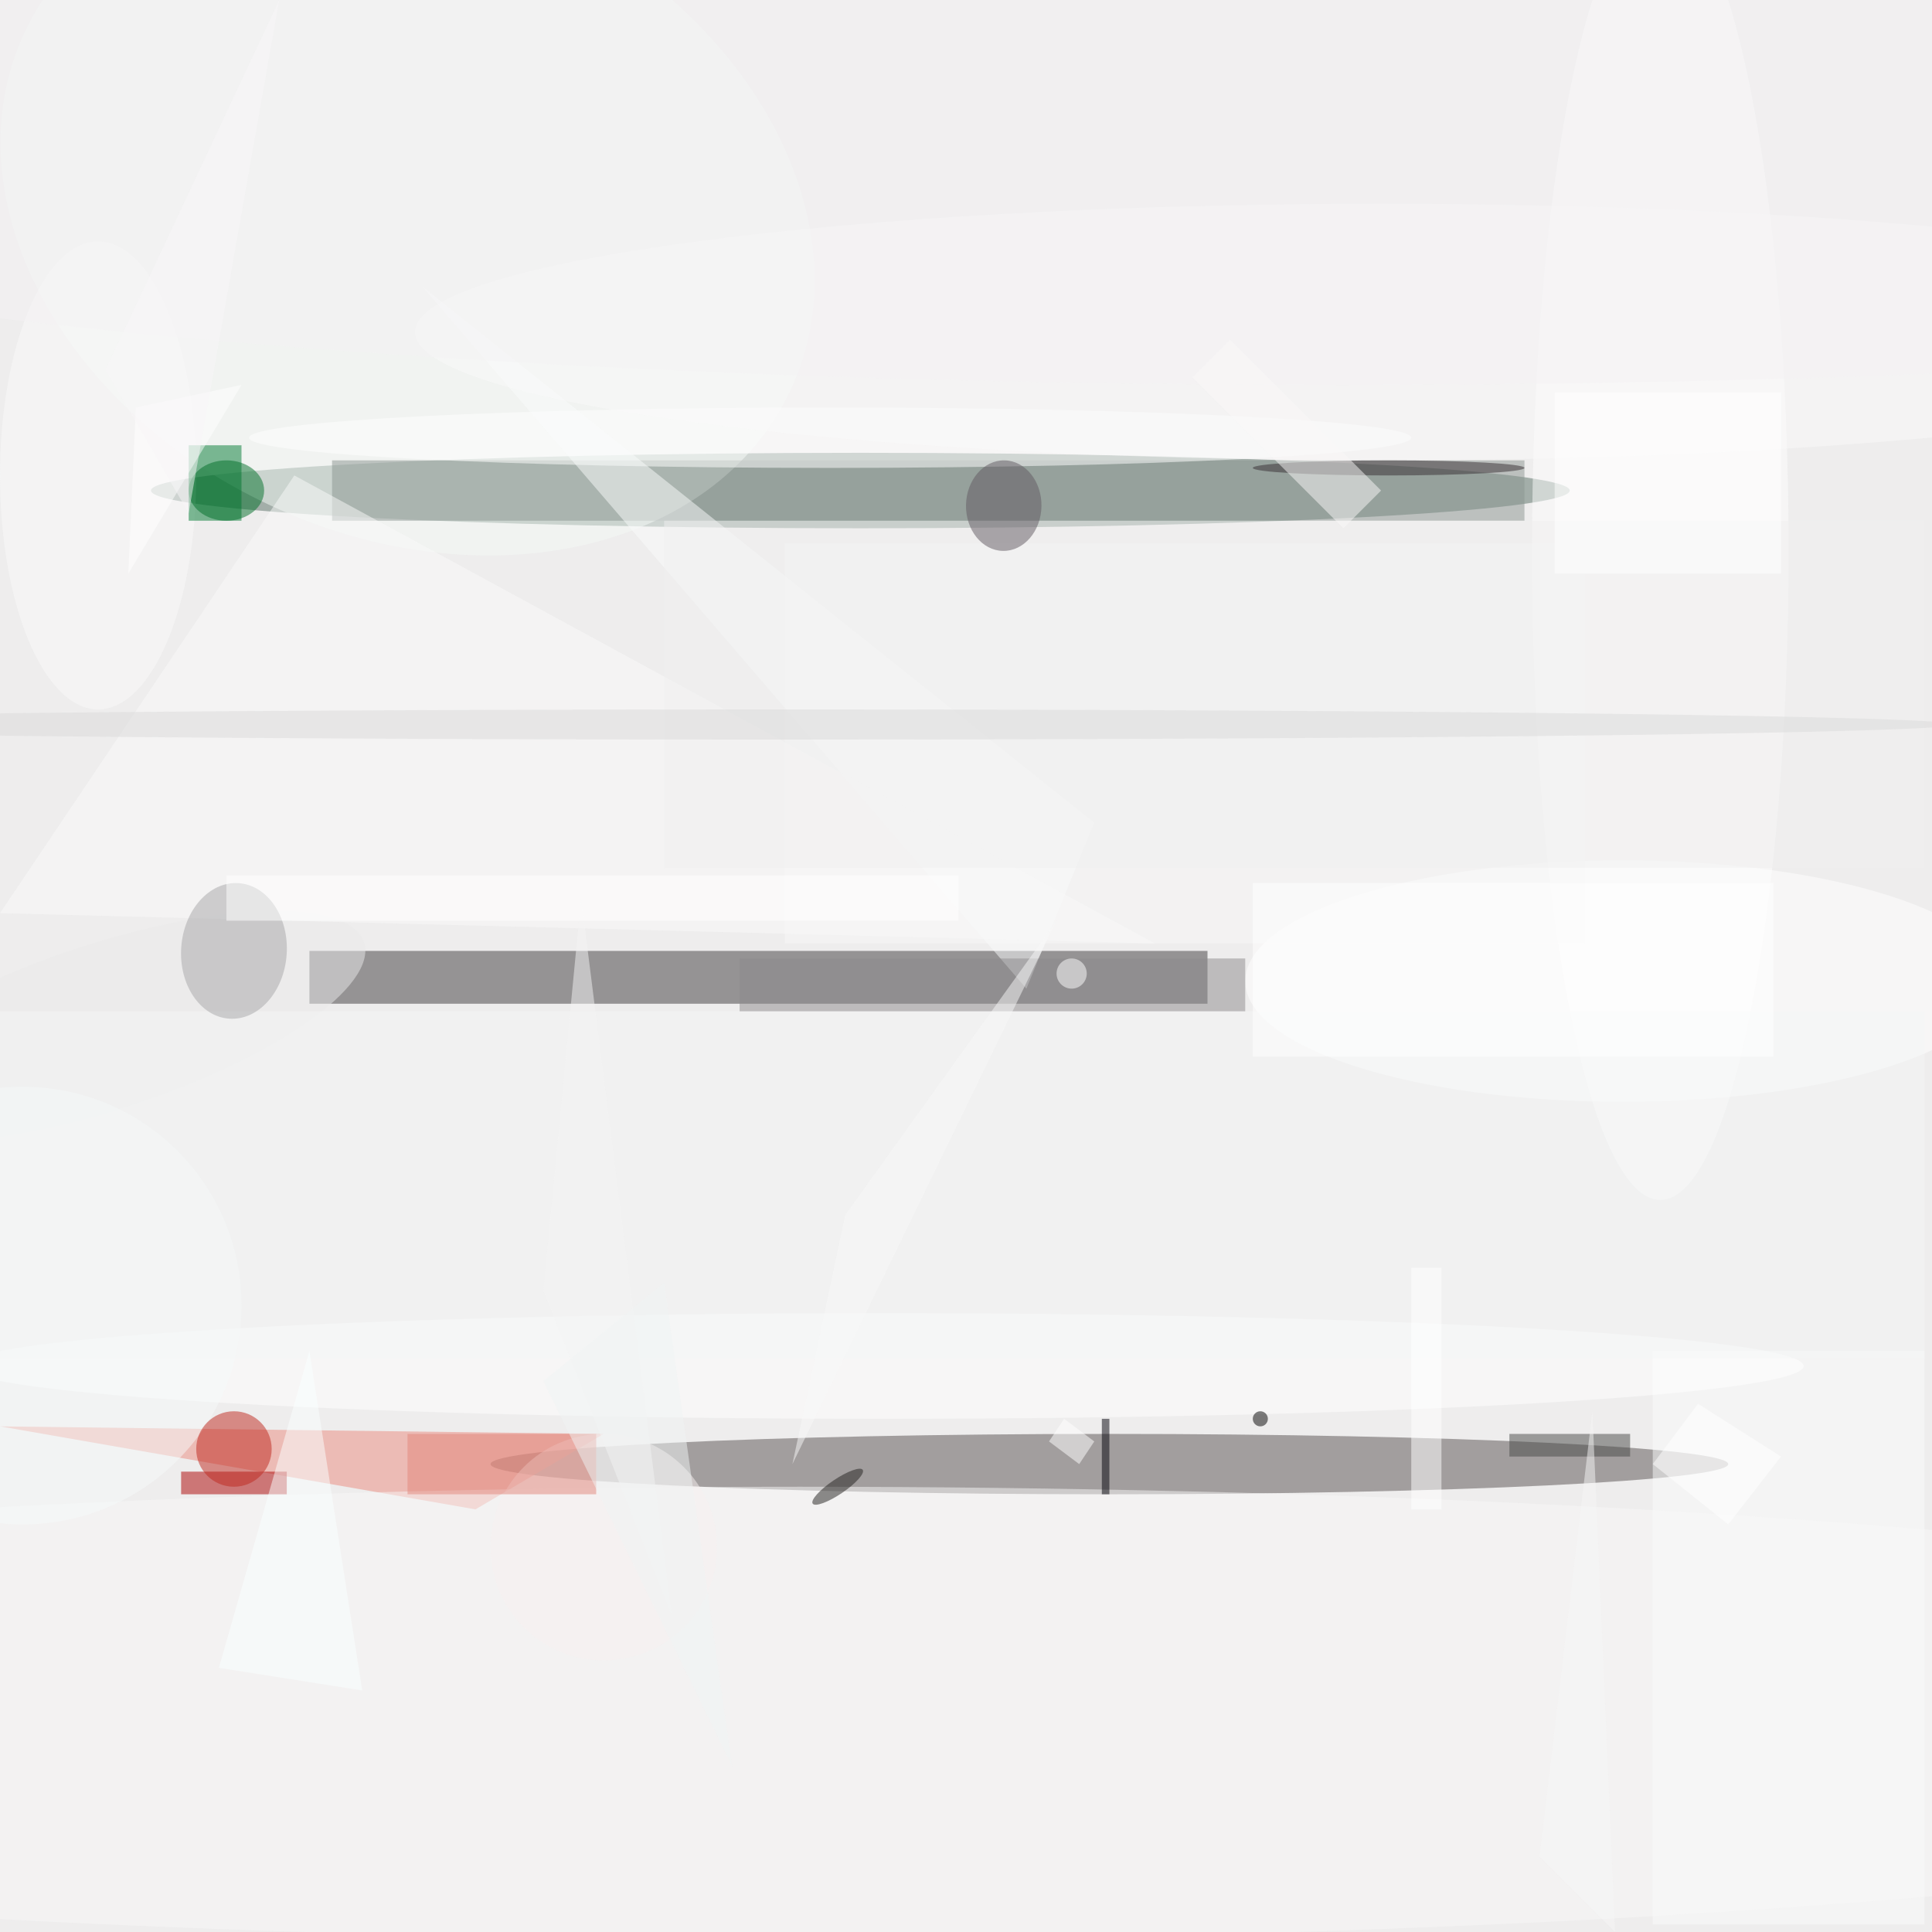
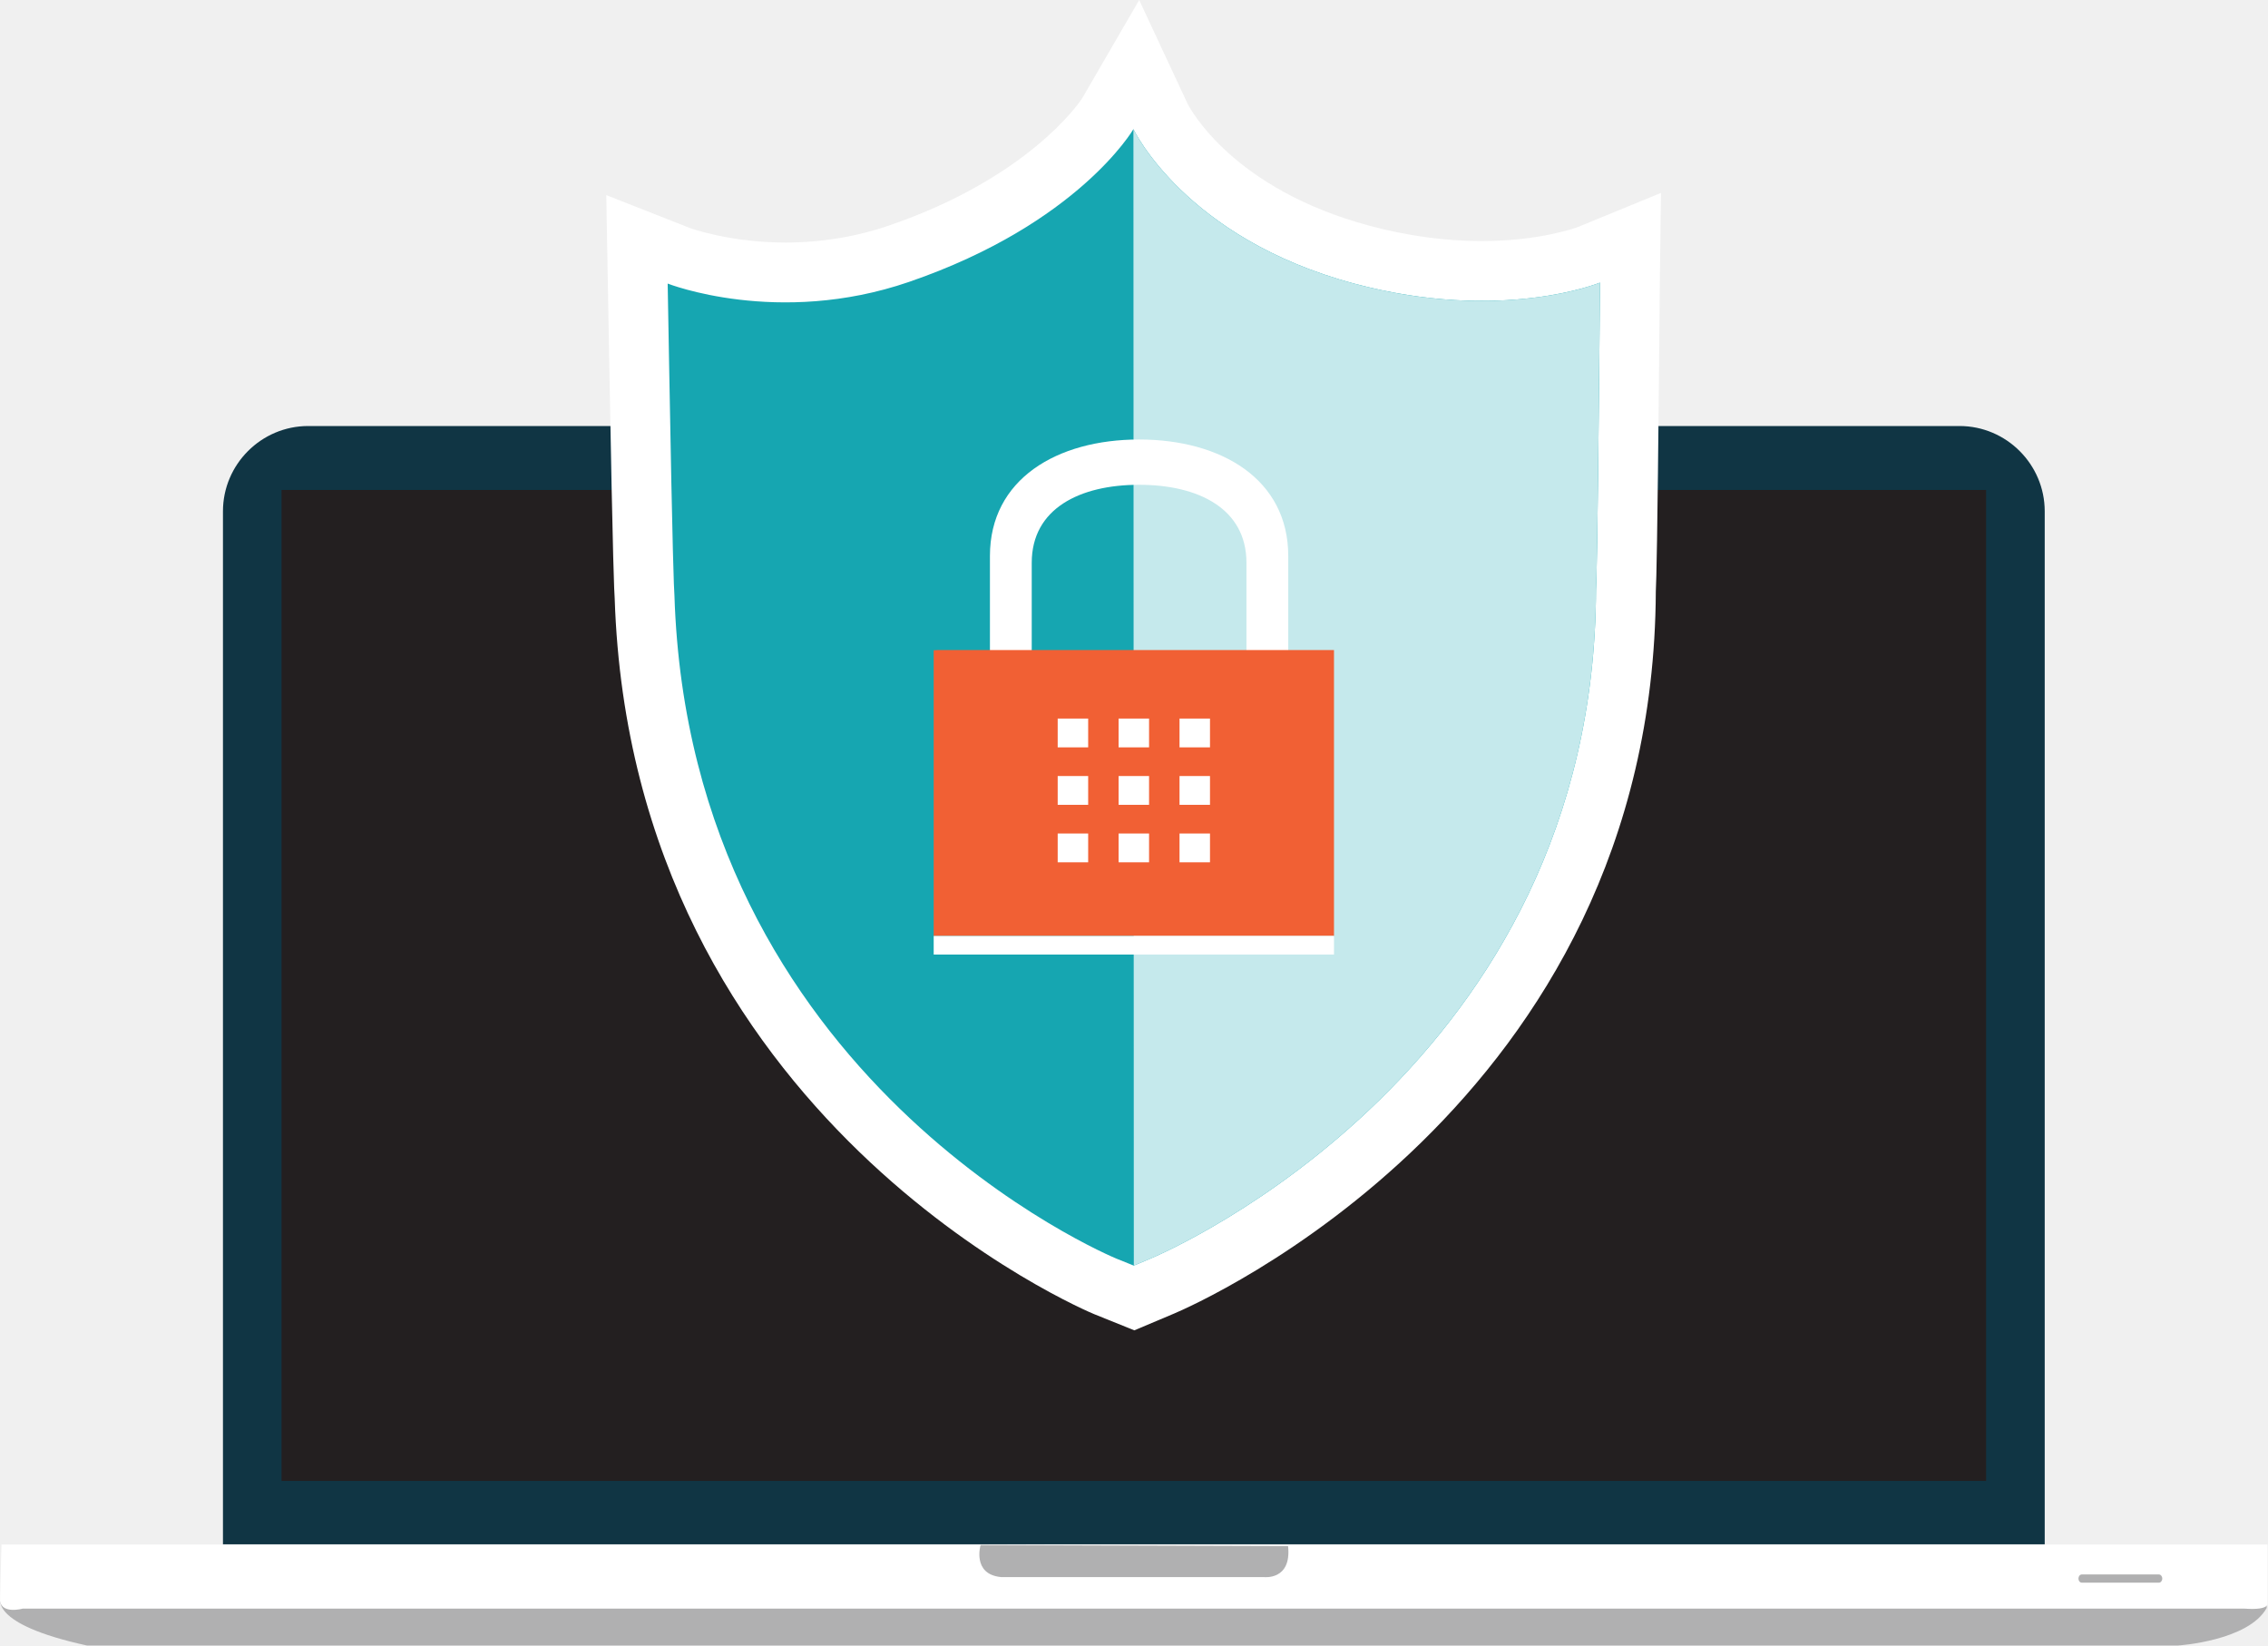
- <svg xmlns="http://www.w3.org/2000/svg" version="1.2" baseProfile="tiny" width="256" height="256" viewBox="0 0 256 256">
-   <rect x="0" y="0" width="256" height="256" id="0" fill="rgb(238,237,237)" fill-opacity="1" />
-   <g transform="translate(147 194) rotate(0) scale(82 4)">
-     <ellipse cx="0" cy="0" rx="1" ry="1" id="1" fill="rgb(86,80,80)" fill-opacity="0.502" />
+ <svg xmlns="http://www.w3.org/2000/svg" width="100%" height="100%" viewBox="0 0 3360 2438" version="1.1" xml:space="preserve" style="fill-rule:evenodd;clip-rule:evenodd;stroke-linejoin:round;stroke-miterlimit:1.414;">
+   <g transform="matrix(1,0,0,1,-820.258,-780.354)">
+     <g transform="matrix(4.16667,0,0,4.16667,0,0)">
+       <path d="M905.777,763.097C908.607,758.553 911.365,753.884 913.993,749.225L911.655,747.909C909.052,752.535 906.31,757.171 903.506,761.678L905.777,763.097Z" style="fill:white;fill-rule:nonzero;" />
+     </g>
+     <g transform="matrix(4.16667,0,0,4.16667,0,0)">
+       <path d="M197.213,755.152C197.213,755.152 192.212,764.466 227.732,772.226L971.355,772.226C971.355,772.226 996.235,770.632 1002.79,758.902L1002.83,752.479L197.213,755.152Z" style="fill:rgb(176,176,177);fill-rule:nonzero;" />
+     </g>
+     <g transform="matrix(4.16667,0,0,4.16667,0,0)">
+       <path d="M197.387,736.356L1003.09,736.356L1003.09,757.039C1003.09,757.039 1004.3,759.813 994.812,759.117L204.971,759.117C204.971,759.117 197.551,761.2 196.862,756.356L197.387,736.356Z" style="fill:white;fill-rule:nonzero;" />
+     </g>
+     <g transform="matrix(4.16667,0,0,4.16667,0,0)">
+       <path d="M965.667,748.449C965.667,749.244 965.135,749.888 964.47,749.888L937.056,749.888C936.396,749.888 935.864,749.244 935.864,748.449C935.864,747.633 936.396,746.977 937.056,746.977L964.47,746.977C965.135,746.977 965.667,747.633 965.667,748.449Z" style="fill:rgb(176,176,177);fill-rule:nonzero;" />
+     </g>
+     <g transform="matrix(4.16667,0,0,4.16667,0,0)">
+       <path d="M545.513,736.52C545.513,736.52 542.406,746.879 552.754,747.907L646.227,747.907C646.227,747.907 656.166,749.195 654.845,736.873L545.513,736.52Z" style="fill:rgb(176,176,177);fill-rule:nonzero;" />
+     </g>
+     <g transform="matrix(4.16667,0,0,4.16667,0,0)">
+       <clipPath id="_clip1">
+         <path d="M654.361,737.091L654.361,736.85L654.348,736.85L654.361,737.091Z" />
+       </clipPath>
+       <g clip-path="url(#_clip1)">
+         <path d="M654.347,737.091L654.36,737.091L654.36,737.092L654.347,737.091Z" style="fill:rgb(96,105,104);fill-rule:nonzero;" />
+         <rect x="654.347" y="737.09" width="0.013" height="0.001" style="fill:rgb(96,105,104);fill-rule:nonzero;" />
+         <rect x="654.347" y="737.089" width="0.013" height="0.001" style="fill:rgb(96,105,104);fill-rule:nonzero;" />
+         <rect x="654.347" y="737.088" width="0.013" height="0.001" style="fill:rgb(96,105,104);fill-rule:nonzero;" />
+         <rect x="654.347" y="737.087" width="0.013" height="0.001" style="fill:rgb(96,105,104);fill-rule:nonzero;" />
+         <rect x="654.347" y="737.086" width="0.013" height="0.001" style="fill:rgb(96,105,104);fill-rule:nonzero;" />
+         <rect x="654.347" y="737.085" width="0.013" height="0.001" style="fill:rgb(96,105,104);fill-rule:nonzero;" />
+         <rect x="654.347" y="737.084" width="0.013" height="0.001" style="fill:rgb(96,105,104);fill-rule:nonzero;" />
+         <rect x="654.347" y="737.083" width="0.013" height="0.001" style="fill:rgb(96,105,104);fill-rule:nonzero;" />
+         <rect x="654.347" y="737.082" width="0.013" height="0.001" style="fill:rgb(96,105,104);fill-rule:nonzero;" />
+         <rect x="654.347" y="737.081" width="0.013" height="0.001" style="fill:rgb(96,105,104);fill-rule:nonzero;" />
+         <rect x="654.347" y="737.08" width="0.013" height="0.001" style="fill:rgb(96,105,104);fill-rule:nonzero;" />
+         <rect x="654.347" y="737.079" width="0.013" height="0.001" style="fill:rgb(96,105,104);fill-rule:nonzero;" />
+         <rect x="654.347" y="737.078" width="0.013" height="0.001" style="fill:rgb(96,105,104);fill-rule:nonzero;" />
+         <rect x="654.347" y="737.077" width="0.013" height="0.001" style="fill:rgb(96,105,104);fill-rule:nonzero;" />
+         <rect x="654.347" y="737.076" width="0.013" height="0.001" style="fill:rgb(96,105,104);fill-rule:nonzero;" />
+         <rect x="654.347" y="737.075" width="0.013" height="0.001" style="fill:rgb(97,105,105);fill-rule:nonzero;" />
+         <path d="M654.347,737.075L654.36,737.075L654.347,737.075Z" style="fill:rgb(97,105,105);fill-rule:nonzero;" />
+         <rect x="654.347" y="737.074" width="0.013" height="0.001" style="fill:rgb(97,105,105);fill-rule:nonzero;" />
+         <rect x="654.347" y="737.073" width="0.013" height="0.001" style="fill:rgb(97,105,105);fill-rule:nonzero;" />
+         <rect x="654.347" y="737.072" width="0.013" height="0.001" style="fill:rgb(97,105,105);fill-rule:nonzero;" />
+         <rect x="654.347" y="737.071" width="0.013" height="0.001" style="fill:rgb(97,105,105);fill-rule:nonzero;" />
+         <rect x="654.347" y="737.07" width="0.013" height="0.001" style="fill:rgb(97,105,105);fill-rule:nonzero;" />
+         <rect x="654.347" y="737.069" width="0.013" height="0.001" style="fill:rgb(97,105,105);fill-rule:nonzero;" />
+         <rect x="654.347" y="737.068" width="0.013" height="0.001" style="fill:rgb(97,105,105);fill-rule:nonzero;" />
+         <rect x="654.347" y="737.067" width="0.013" height="0.001" style="fill:rgb(97,105,105);fill-rule:nonzero;" />
+         <rect x="654.347" y="737.066" width="0.013" height="0.001" style="fill:rgb(97,105,105);fill-rule:nonzero;" />
+         <rect x="654.347" y="737.065" width="0.013" height="0.001" style="fill:rgb(97,105,105);fill-rule:nonzero;" />
+         <rect x="654.347" y="737.064" width="0.013" height="0.001" style="fill:rgb(97,105,105);fill-rule:nonzero;" />
+         <rect x="654.347" y="737.063" width="0.013" height="0.001" style="fill:rgb(97,105,105);fill-rule:nonzero;" />
+         <rect x="654.347" y="737.062" width="0.013" height="0.001" style="fill:rgb(97,105,105);fill-rule:nonzero;" />
+         <rect x="654.347" y="737.061" width="0.013" height="0.001" style="fill:rgb(97,105,105);fill-rule:nonzero;" />
+         <rect x="654.347" y="737.06" width="0.013" height="0.001" style="fill:rgb(98,106,106);fill-rule:nonzero;" />
+         <rect x="654.347" y="737.059" width="0.013" height="0.001" style="fill:rgb(98,106,106);fill-rule:nonzero;" />
+         <path d="M654.347,737.059L654.36,737.059L654.36,737.06L654.347,737.059Z" style="fill:rgb(98,106,106);fill-rule:nonzero;" />
+         <rect x="654.347" y="737.058" width="0.013" height="0.001" style="fill:rgb(98,106,106);fill-rule:nonzero;" />
+         <rect x="654.347" y="737.057" width="0.013" height="0.001" style="fill:rgb(98,106,106);fill-rule:nonzero;" />
+         <rect x="654.347" y="737.056" width="0.013" height="0.001" style="fill:rgb(98,106,106);fill-rule:nonzero;" />
+         <rect x="654.347" y="737.055" width="0.013" height="0.001" style="fill:rgb(99,106,106);fill-rule:nonzero;" />
+         <rect x="654.347" y="737.054" width="0.013" height="0.001" style="fill:rgb(99,106,106);fill-rule:nonzero;" />
+         <rect x="654.347" y="737.053" width="0.013" height="0.001" style="fill:rgb(99,106,106);fill-rule:nonzero;" />
+         <rect x="654.347" y="737.052" width="0.013" height="0.001" style="fill:rgb(99,106,106);fill-rule:nonzero;" />
+         <rect x="654.347" y="737.051" width="0.013" height="0.001" style="fill:rgb(99,106,106);fill-rule:nonzero;" />
+         <rect x="654.347" y="737.05" width="0.013" height="0.001" style="fill:rgb(99,106,106);fill-rule:nonzero;" />
+         <rect x="654.347" y="737.049" width="0.013" height="0.001" style="fill:rgb(99,106,106);fill-rule:nonzero;" />
+         <rect x="654.347" y="737.048" width="0.013" height="0.001" style="fill:rgb(99,106,106);fill-rule:nonzero;" />
+         <rect x="654.347" y="737.047" width="0.013" height="0.001" style="fill:rgb(99,106,106);fill-rule:nonzero;" />
+         <rect x="654.347" y="737.046" width="0.013" height="0.001" style="fill:rgb(99,106,106);fill-rule:nonzero;" />
+         <rect x="654.347" y="737.045" width="0.013" height="0.001" style="fill:rgb(99,106,106);fill-rule:nonzero;" />
+         <rect x="654.347" y="737.044" width="0.013" height="0.001" style="fill:rgb(99,106,106);fill-rule:nonzero;" />
+         <rect x="654.347" y="737.043" width="0.013" height="0.001" style="fill:rgb(99,106,106);fill-rule:nonzero;" />
+         <rect x="654.347" y="737.042" width="0.013" height="0.001" style="fill:rgb(99,106,106);fill-rule:nonzero;" />
+         <path d="M654.347,737.042L654.36,737.042L654.347,737.042Z" style="fill:rgb(99,106,106);fill-rule:nonzero;" />
+         <rect x="654.347" y="737.041" width="0.013" height="0.001" style="fill:rgb(99,106,106);fill-rule:nonzero;" />
+         <rect x="654.347" y="737.04" width="0.013" height="0.001" style="fill:rgb(100,106,106);fill-rule:nonzero;" />
+         <rect x="654.347" y="737.039" width="0.013" height="0.001" style="fill:rgb(100,106,106);fill-rule:nonzero;" />
+         <rect x="654.347" y="737.038" width="0.013" height="0.001" style="fill:rgb(100,106,106);fill-rule:nonzero;" />
+         <rect x="654.347" y="737.037" width="0.013" height="0.001" style="fill:rgb(100,106,106);fill-rule:nonzero;" />
+         <rect x="654.347" y="737.036" width="0.013" height="0.001" style="fill:rgb(100,106,106);fill-rule:nonzero;" />
+         <rect x="654.347" y="737.035" width="0.013" height="0.001" style="fill:rgb(100,106,106);fill-rule:nonzero;" />
+         <rect x="654.347" y="737.034" width="0.013" height="0.001" style="fill:rgb(100,106,106);fill-rule:nonzero;" />
+         <rect x="654.347" y="737.033" width="0.013" height="0.001" style="fill:rgb(100,106,106);fill-rule:nonzero;" />
+         <rect x="654.347" y="737.032" width="0.013" height="0.001" style="fill:rgb(100,106,106);fill-rule:nonzero;" />
+         <rect x="654.347" y="737.031" width="0.013" height="0.001" style="fill:rgb(100,106,106);fill-rule:nonzero;" />
+         <rect x="654.347" y="737.03" width="0.013" height="0.001" style="fill:rgb(100,106,107);fill-rule:nonzero;" />
+         <rect x="654.347" y="737.029" width="0.013" height="0.001" style="fill:rgb(100,107,107);fill-rule:nonzero;" />
+         <rect x="654.347" y="737.028" width="0.013" height="0.001" style="fill:rgb(100,107,107);fill-rule:nonzero;" />
+         <rect x="654.347" y="737.027" width="0.013" height="0.001" style="fill:rgb(100,107,107);fill-rule:nonzero;" />
+         <rect x="654.347" y="737.026" width="0.013" height="0.001" style="fill:rgb(100,107,107);fill-rule:nonzero;" />
+         <path d="M654.347,737.026L654.36,737.026L654.347,737.026Z" style="fill:rgb(100,107,107);fill-rule:nonzero;" />
+         <rect x="654.347" y="737.025" width="0.013" height="0.001" style="fill:rgb(100,107,107);fill-rule:nonzero;" />
+         <rect x="654.347" y="737.024" width="0.013" height="0.001" style="fill:rgb(101,107,107);fill-rule:nonzero;" />
+         <rect x="654.347" y="737.023" width="0.013" height="0.001" style="fill:rgb(101,107,107);fill-rule:nonzero;" />
+         <rect x="654.347" y="737.022" width="0.013" height="0.001" style="fill:rgb(101,107,107);fill-rule:nonzero;" />
+         <rect x="654.347" y="737.021" width="0.013" height="0.001" style="fill:rgb(101,107,107);fill-rule:nonzero;" />
+         <rect x="654.347" y="737.02" width="0.013" height="0.001" style="fill:rgb(101,107,107);fill-rule:nonzero;" />
+         <rect x="654.347" y="737.019" width="0.013" height="0.001" style="fill:rgb(101,107,107);fill-rule:nonzero;" />
+         <rect x="654.347" y="737.018" width="0.013" height="0.001" style="fill:rgb(101,107,107);fill-rule:nonzero;" />
+         <rect x="654.347" y="737.017" width="0.013" height="0.001" style="fill:rgb(101,107,107);fill-rule:nonzero;" />
+         <rect x="654.347" y="737.016" width="0.013" height="0.001" style="fill:rgb(101,107,107);fill-rule:nonzero;" />
+         <rect x="654.347" y="737.015" width="0.013" height="0.001" style="fill:rgb(101,107,107);fill-rule:nonzero;" />
+         <rect x="654.347" y="737.014" width="0.013" height="0.001" style="fill:rgb(101,107,107);fill-rule:nonzero;" />
+         <rect x="654.347" y="737.013" width="0.013" height="0.001" style="fill:rgb(101,107,108);fill-rule:nonzero;" />
+         <rect x="654.347" y="737.012" width="0.013" height="0.001" style="fill:rgb(101,107,108);fill-rule:nonzero;" />
+         <rect x="654.347" y="737.011" width="0.013" height="0.001" style="fill:rgb(101,107,108);fill-rule:nonzero;" />
+         <rect x="654.347" y="737.01" width="0.013" height="0.001" style="fill:rgb(101,107,108);fill-rule:nonzero;" />
+         <path d="M654.347,737.01L654.36,737.01L654.36,737.011L654.347,737.01Z" style="fill:rgb(101,107,108);fill-rule:nonzero;" />
+         <rect x="654.347" y="737.009" width="0.013" height="0.001" style="fill:rgb(102,107,108);fill-rule:nonzero;" />
+         <rect x="654.347" y="737.008" width="0.013" height="0.001" style="fill:rgb(102,107,108);fill-rule:nonzero;" />
+         <rect x="654.347" y="737.007" width="0.013" height="0.001" style="fill:rgb(102,107,108);fill-rule:nonzero;" />
+         <rect x="654.347" y="737.006" width="0.013" height="0.001" style="fill:rgb(102,107,108);fill-rule:nonzero;" />
+         <rect x="654.347" y="737.005" width="0.013" height="0.001" style="fill:rgb(102,107,108);fill-rule:nonzero;" />
+         <rect x="654.347" y="737.004" width="0.013" height="0.001" style="fill:rgb(102,107,108);fill-rule:nonzero;" />
+         <rect x="654.347" y="737.003" width="0.013" height="0.001" style="fill:rgb(102,107,108);fill-rule:nonzero;" />
+         <rect x="654.347" y="737.002" width="0.013" height="0.001" style="fill:rgb(102,107,108);fill-rule:nonzero;" />
+         <rect x="654.347" y="737.001" width="0.013" height="0.001" style="fill:rgb(102,107,108);fill-rule:nonzero;" />
+         <rect x="654.347" y="737" width="0.013" height="0.001" style="fill:rgb(102,107,108);fill-rule:nonzero;" />
+         <rect x="654.347" y="736.999" width="0.013" height="0.001" style="fill:rgb(102,107,108);fill-rule:nonzero;" />
+         <rect x="654.347" y="736.998" width="0.013" height="0.001" style="fill:rgb(102,108,108);fill-rule:nonzero;" />
+         <rect x="654.347" y="736.997" width="0.013" height="0.001" style="fill:rgb(102,108,108);fill-rule:nonzero;" />
+         <rect x="654.347" y="736.996" width="0.013" height="0.001" style="fill:rgb(102,108,108);fill-rule:nonzero;" />
+         <rect x="654.347" y="736.995" width="0.013" height="0.001" style="fill:rgb(102,108,108);fill-rule:nonzero;" />
+         <rect x="654.347" y="736.994" width="0.013" height="0.001" style="fill:rgb(103,108,108);fill-rule:nonzero;" />
+         <rect x="654.347" y="736.993" width="0.013" height="0.001" style="fill:rgb(103,108,108);fill-rule:nonzero;" />
+         <path d="M654.347,736.993L654.36,736.993L654.347,736.993Z" style="fill:rgb(103,108,109);fill-rule:nonzero;" />
+         <rect x="654.347" y="736.992" width="0.013" height="0.001" style="fill:rgb(103,108,109);fill-rule:nonzero;" />
+         <rect x="654.347" y="736.991" width="0.013" height="0.001" style="fill:rgb(103,108,109);fill-rule:nonzero;" />
+         <rect x="654.347" y="736.99" width="0.013" height="0.001" style="fill:rgb(103,108,109);fill-rule:nonzero;" />
+         <rect x="654.347" y="736.989" width="0.013" height="0.001" style="fill:rgb(103,108,109);fill-rule:nonzero;" />
+         <rect x="654.347" y="736.988" width="0.013" height="0.001" style="fill:rgb(103,108,109);fill-rule:nonzero;" />
+         <rect x="654.347" y="736.987" width="0.013" height="0.001" style="fill:rgb(103,108,109);fill-rule:nonzero;" />
+         <rect x="654.347" y="736.986" width="0.013" height="0.001" style="fill:rgb(103,108,109);fill-rule:nonzero;" />
+         <rect x="654.347" y="736.985" width="0.013" height="0.001" style="fill:rgb(103,108,109);fill-rule:nonzero;" />
+         <rect x="654.347" y="736.984" width="0.013" height="0.001" style="fill:rgb(103,108,109);fill-rule:nonzero;" />
+         <rect x="654.347" y="736.983" width="0.013" height="0.001" style="fill:rgb(103,108,109);fill-rule:nonzero;" />
+         <rect x="654.347" y="736.982" width="0.013" height="0.001" style="fill:rgb(103,108,109);fill-rule:nonzero;" />
+         <rect x="654.347" y="736.981" width="0.013" height="0.001" style="fill:rgb(103,108,109);fill-rule:nonzero;" />
+         <rect x="654.347" y="736.98" width="0.013" height="0.001" style="fill:rgb(104,108,109);fill-rule:nonzero;" />
+         <rect x="654.347" y="736.979" width="0.013" height="0.001" style="fill:rgb(104,108,109);fill-rule:nonzero;" />
+         <rect x="654.347" y="736.978" width="0.013" height="0.001" style="fill:rgb(104,108,109);fill-rule:nonzero;" />
+         <path d="M654.347,736.978L654.36,736.978L654.36,736.979L654.347,736.978Z" style="fill:rgb(104,108,109);fill-rule:nonzero;" />
+         <path d="M654.347,736.977L654.36,736.977L654.36,736.978L654.347,736.977Z" style="fill:rgb(104,108,109);fill-rule:nonzero;" />
+         <rect x="654.347" y="736.976" width="0.013" height="0.001" style="fill:rgb(104,108,109);fill-rule:nonzero;" />
+         <rect x="654.347" y="736.975" width="0.013" height="0.001" style="fill:rgb(104,109,110);fill-rule:nonzero;" />
+         <rect x="654.347" y="736.974" width="0.013" height="0.001" style="fill:rgb(106,110,112);fill-rule:nonzero;" />
+         <rect x="654.347" y="736.973" width="0.013" height="0.001" style="fill:rgb(107,111,113);fill-rule:nonzero;" />
+         <rect x="654.347" y="736.972" width="0.013" height="0.001" style="fill:rgb(108,113,114);fill-rule:nonzero;" />
+         <rect x="654.347" y="736.971" width="0.013" height="0.001" style="fill:rgb(109,113,114);fill-rule:nonzero;" />
+         <rect x="654.347" y="736.97" width="0.013" height="0.001" style="fill:rgb(110,114,115);fill-rule:nonzero;" />
+         <rect x="654.347" y="736.969" width="0.013" height="0.001" style="fill:rgb(111,116,116);fill-rule:nonzero;" />
+         <rect x="654.347" y="736.968" width="0.013" height="0.001" style="fill:rgb(113,117,118);fill-rule:nonzero;" />
+         <rect x="654.347" y="736.967" width="0.013" height="0.001" style="fill:rgb(113,117,118);fill-rule:nonzero;" />
+         <rect x="654.347" y="736.966" width="0.013" height="0.001" style="fill:rgb(114,118,119);fill-rule:nonzero;" />
+         <rect x="654.347" y="736.965" width="0.013" height="0.001" style="fill:rgb(115,119,120);fill-rule:nonzero;" />
+         <rect x="654.347" y="736.964" width="0.013" height="0.001" style="fill:rgb(116,120,121);fill-rule:nonzero;" />
+         <rect x="654.347" y="736.963" width="0.013" height="0.001" style="fill:rgb(117,121,122);fill-rule:nonzero;" />
+         <rect x="654.347" y="736.962" width="0.013" height="0.001" style="fill:rgb(118,122,123);fill-rule:nonzero;" />
+         <rect x="654.347" y="736.961" width="0.013" height="0.001" style="fill:rgb(119,123,124);fill-rule:nonzero;" />
+         <path d="M654.347,736.961L654.36,736.961L654.347,736.961Z" style="fill:rgb(119,124,125);fill-rule:nonzero;" />
+         <rect x="654.347" y="736.96" width="0.013" height="0.001" style="fill:rgb(120,125,126);fill-rule:nonzero;" />
+         <rect x="654.347" y="736.959" width="0.013" height="0.001" style="fill:rgb(121,126,127);fill-rule:nonzero;" />
+         <rect x="654.347" y="736.958" width="0.013" height="0.001" style="fill:rgb(122,127,128);fill-rule:nonzero;" />
+         <rect x="654.347" y="736.957" width="0.013" height="0.001" style="fill:rgb(122,127,128);fill-rule:nonzero;" />
+         <rect x="654.347" y="736.956" width="0.013" height="0.001" style="fill:rgb(123,128,129);fill-rule:nonzero;" />
+         <rect x="654.347" y="736.955" width="0.013" height="0.001" style="fill:rgb(125,129,130);fill-rule:nonzero;" />
+         <rect x="654.347" y="736.954" width="0.013" height="0.001" style="fill:rgb(126,130,131);fill-rule:nonzero;" />
+         <rect x="654.347" y="736.953" width="0.013" height="0.001" style="fill:rgb(126,130,131);fill-rule:nonzero;" />
+         <rect x="654.347" y="736.952" width="0.013" height="0.001" style="fill:rgb(127,131,132);fill-rule:nonzero;" />
+         <rect x="654.347" y="736.951" width="0.013" height="0.001" style="fill:rgb(128,132,133);fill-rule:nonzero;" />
+         <rect x="654.347" y="736.95" width="0.013" height="0.001" style="fill:rgb(128,132,133);fill-rule:nonzero;" />
+         <rect x="654.347" y="736.949" width="0.013" height="0.001" style="fill:rgb(129,133,135);fill-rule:nonzero;" />
+         <rect x="654.347" y="736.948" width="0.013" height="0.001" style="fill:rgb(130,134,135);fill-rule:nonzero;" />
+         <rect x="654.347" y="736.947" width="0.013" height="0.001" style="fill:rgb(131,135,136);fill-rule:nonzero;" />
+         <rect x="654.347" y="736.946" width="0.013" height="0.001" style="fill:rgb(131,135,136);fill-rule:nonzero;" />
+         <rect x="654.347" y="736.945" width="0.013" height="0.001" style="fill:rgb(133,136,138);fill-rule:nonzero;" />
+         <path d="M654.347,736.945L654.36,736.945L654.347,736.945Z" style="fill:rgb(134,137,139);fill-rule:nonzero;" />
+         <path d="M654.347,736.944L654.36,736.944L654.347,736.944Z" style="fill:rgb(135,139,140);fill-rule:nonzero;" />
+         <rect x="654.347" y="736.943" width="0.013" height="0.001" style="fill:rgb(135,139,140);fill-rule:nonzero;" />
+         <rect x="654.347" y="736.942" width="0.013" height="0.001" style="fill:rgb(135,139,140);fill-rule:nonzero;" />
+         <rect x="654.347" y="736.941" width="0.013" height="0.001" style="fill:rgb(136,140,142);fill-rule:nonzero;" />
+         <rect x="654.347" y="736.94" width="0.013" height="0.001" style="fill:rgb(138,142,143);fill-rule:nonzero;" />
+         <rect x="654.347" y="736.939" width="0.013" height="0.001" style="fill:rgb(138,142,143);fill-rule:nonzero;" />
+         <rect x="654.347" y="736.938" width="0.013" height="0.001" style="fill:rgb(138,142,143);fill-rule:nonzero;" />
+         <rect x="654.347" y="736.937" width="0.013" height="0.001" style="fill:rgb(140,143,144);fill-rule:nonzero;" />
+         <rect x="654.347" y="736.936" width="0.013" height="0.001" style="fill:rgb(140,143,144);fill-rule:nonzero;" />
+         <rect x="654.347" y="736.935" width="0.013" height="0.001" style="fill:rgb(141,144,145);fill-rule:nonzero;" />
+         <rect x="654.347" y="736.934" width="0.013" height="0.001" style="fill:rgb(142,145,146);fill-rule:nonzero;" />
+         <rect x="654.347" y="736.933" width="0.013" height="0.001" style="fill:rgb(143,146,147);fill-rule:nonzero;" />
+         <rect x="654.347" y="736.932" width="0.013" height="0.001" style="fill:rgb(143,146,147);fill-rule:nonzero;" />
+         <rect x="654.347" y="736.931" width="0.013" height="0.001" style="fill:rgb(143,146,148);fill-rule:nonzero;" />
+         <rect x="654.347" y="736.93" width="0.013" height="0.001" style="fill:rgb(144,147,148);fill-rule:nonzero;" />
+         <rect x="654.347" y="736.929" width="0.013" height="0.001" style="fill:rgb(145,148,149);fill-rule:nonzero;" />
+         <path d="M654.347,736.929L654.347,736.928L654.36,736.929L654.347,736.929Z" style="fill:rgb(145,148,149);fill-rule:nonzero;" />
+         <path d="M654.347,736.928L654.36,736.928L654.36,736.929L654.347,736.928Z" style="fill:rgb(145,149,150);fill-rule:nonzero;" />
+         <rect x="654.347" y="736.927" width="0.013" height="0.001" style="fill:rgb(146,149,150);fill-rule:nonzero;" />
+         <rect x="654.347" y="736.926" width="0.013" height="0.001" style="fill:rgb(147,150,151);fill-rule:nonzero;" />
+         <rect x="654.347" y="736.925" width="0.013" height="0.001" style="fill:rgb(147,150,151);fill-rule:nonzero;" />
+         <rect x="654.347" y="736.924" width="0.013" height="0.001" style="fill:rgb(147,150,151);fill-rule:nonzero;" />
+         <rect x="654.347" y="736.923" width="0.013" height="0.001" style="fill:rgb(148,151,152);fill-rule:nonzero;" />
+         <rect x="654.347" y="736.922" width="0.013" height="0.001" style="fill:rgb(148,151,152);fill-rule:nonzero;" />
+         <rect x="654.347" y="736.921" width="0.013" height="0.001" style="fill:rgb(148,151,152);fill-rule:nonzero;" />
+         <rect x="654.347" y="736.92" width="0.013" height="0.001" style="fill:rgb(149,152,154);fill-rule:nonzero;" />
+         <rect x="654.347" y="736.919" width="0.013" height="0.001" style="fill:rgb(150,153,154);fill-rule:nonzero;" />
+         <rect x="654.347" y="736.918" width="0.013" height="0.001" style="fill:rgb(150,153,154);fill-rule:nonzero;" />
+         <rect x="654.347" y="736.917" width="0.013" height="0.001" style="fill:rgb(150,153,154);fill-rule:nonzero;" />
+         <rect x="654.347" y="736.916" width="0.013" height="0.001" style="fill:rgb(151,153,155);fill-rule:nonzero;" />
+         <rect x="654.347" y="736.915" width="0.013" height="0.001" style="fill:rgb(151,154,155);fill-rule:nonzero;" />
+         <rect x="654.347" y="736.914" width="0.013" height="0.001" style="fill:rgb(151,154,155);fill-rule:nonzero;" />
+         <rect x="654.347" y="736.913" width="0.013" height="0.001" style="fill:rgb(151,154,155);fill-rule:nonzero;" />
+         <rect x="654.347" y="736.912" width="0.013" height="0.001" style="fill:rgb(152,155,156);fill-rule:nonzero;" />
+         <path d="M654.347,736.912L654.36,736.912L654.347,736.912Z" style="fill:rgb(152,155,157);fill-rule:nonzero;" />
+         <rect x="654.347" y="736.911" width="0.013" height="0.001" style="fill:rgb(152,155,157);fill-rule:nonzero;" />
+         <rect x="654.347" y="736.91" width="0.013" height="0.001" style="fill:rgb(153,156,157);fill-rule:nonzero;" />
+         <rect x="654.347" y="736.909" width="0.013" height="0.001" style="fill:rgb(153,156,157);fill-rule:nonzero;" />
+         <rect x="654.347" y="736.908" width="0.013" height="0.001" style="fill:rgb(153,156,157);fill-rule:nonzero;" />
+         <rect x="654.347" y="736.907" width="0.013" height="0.001" style="fill:rgb(153,156,157);fill-rule:nonzero;" />
+         <rect x="654.347" y="736.906" width="0.013" height="0.001" style="fill:rgb(154,156,158);fill-rule:nonzero;" />
+         <rect x="654.347" y="736.905" width="0.013" height="0.001" style="fill:rgb(154,156,158);fill-rule:nonzero;" />
+         <rect x="654.347" y="736.904" width="0.013" height="0.001" style="fill:rgb(154,156,158);fill-rule:nonzero;" />
+         <rect x="654.347" y="736.903" width="0.013" height="0.001" style="fill:rgb(153,157,158);fill-rule:nonzero;" />
+         <rect x="654.347" y="736.902" width="0.013" height="0.001" style="fill:rgb(153,157,158);fill-rule:nonzero;" />
+         <rect x="654.347" y="736.901" width="0.013" height="0.001" style="fill:rgb(154,157,159);fill-rule:nonzero;" />
+         <rect x="654.347" y="736.9" width="0.013" height="0.001" style="fill:rgb(154,157,159);fill-rule:nonzero;" />
+         <rect x="654.347" y="736.899" width="0.013" height="0.001" style="fill:rgb(154,157,159);fill-rule:nonzero;" />
+         <rect x="654.347" y="736.898" width="0.013" height="0.001" style="fill:rgb(154,157,159);fill-rule:nonzero;" />
+         <rect x="654.347" y="736.897" width="0.013" height="0.001" style="fill:rgb(154,157,159);fill-rule:nonzero;" />
+         <path d="M654.347,736.897L654.347,736.896L654.36,736.897L654.347,736.897Z" style="fill:rgb(154,157,159);fill-rule:nonzero;" />
+         <path d="M654.347,736.896L654.36,736.896L654.347,736.896Z" style="fill:rgb(154,157,159);fill-rule:nonzero;" />
+         <rect x="654.347" y="736.895" width="0.013" height="0.001" style="fill:rgb(154,157,159);fill-rule:nonzero;" />
+         <rect x="654.347" y="736.894" width="0.013" height="0.001" style="fill:rgb(154,157,159);fill-rule:nonzero;" />
+         <rect x="654.347" y="736.893" width="0.013" height="0.001" style="fill:rgb(154,157,159);fill-rule:nonzero;" />
+         <rect x="654.347" y="736.892" width="0.013" height="0.001" style="fill:rgb(154,157,159);fill-rule:nonzero;" />
+         <rect x="654.347" y="736.891" width="0.013" height="0.001" style="fill:rgb(154,157,159);fill-rule:nonzero;" />
+         <rect x="654.347" y="736.89" width="0.013" height="0.001" style="fill:rgb(154,157,159);fill-rule:nonzero;" />
+         <rect x="654.347" y="736.889" width="0.013" height="0.001" style="fill:rgb(154,157,159);fill-rule:nonzero;" />
+         <rect x="654.347" y="736.888" width="0.013" height="0.001" style="fill:rgb(154,157,159);fill-rule:nonzero;" />
+         <rect x="654.347" y="736.887" width="0.013" height="0.001" style="fill:rgb(154,157,159);fill-rule:nonzero;" />
+         <rect x="654.347" y="736.886" width="0.013" height="0.001" style="fill:rgb(154,157,159);fill-rule:nonzero;" />
+         <rect x="654.347" y="736.885" width="0.013" height="0.001" style="fill:rgb(154,157,159);fill-rule:nonzero;" />
+         <rect x="654.347" y="736.884" width="0.013" height="0.001" style="fill:rgb(154,157,159);fill-rule:nonzero;" />
+         <rect x="654.347" y="736.883" width="0.013" height="0.001" style="fill:rgb(154,157,159);fill-rule:nonzero;" />
+         <rect x="654.347" y="736.882" width="0.013" height="0.001" style="fill:rgb(154,157,159);fill-rule:nonzero;" />
+         <rect x="654.347" y="736.881" width="0.013" height="0.001" style="fill:rgb(154,157,159);fill-rule:nonzero;" />
+         <rect x="654.347" y="736.88" width="0.013" height="0.001" style="fill:rgb(154,157,159);fill-rule:nonzero;" />
+         <rect x="654.347" y="736.879" width="0.013" height="0.001" style="fill:rgb(154,157,159);fill-rule:nonzero;" />
+         <path d="M654.347,736.879L654.36,736.879L654.36,736.88L654.347,736.879Z" style="fill:rgb(154,157,159);fill-rule:nonzero;" />
+         <rect x="654.347" y="736.878" width="0.013" height="0.001" style="fill:rgb(154,157,159);fill-rule:nonzero;" />
+         <rect x="654.347" y="736.877" width="0.013" height="0.001" style="fill:rgb(154,157,159);fill-rule:nonzero;" />
+         <rect x="654.347" y="736.876" width="0.013" height="0.001" style="fill:rgb(154,157,159);fill-rule:nonzero;" />
+         <rect x="654.347" y="736.875" width="0.013" height="0.001" style="fill:rgb(154,157,159);fill-rule:nonzero;" />
+         <rect x="654.347" y="736.874" width="0.013" height="0.001" style="fill:rgb(154,157,159);fill-rule:nonzero;" />
+         <rect x="654.347" y="736.873" width="0.013" height="0.001" style="fill:rgb(154,157,159);fill-rule:nonzero;" />
+         <rect x="654.347" y="736.872" width="0.013" height="0.001" style="fill:rgb(154,157,159);fill-rule:nonzero;" />
+         <rect x="654.347" y="736.871" width="0.013" height="0.001" style="fill:rgb(154,157,159);fill-rule:nonzero;" />
+         <rect x="654.347" y="736.87" width="0.013" height="0.001" style="fill:rgb(154,157,159);fill-rule:nonzero;" />
+         <rect x="654.347" y="736.869" width="0.013" height="0.001" style="fill:rgb(154,157,159);fill-rule:nonzero;" />
+         <rect x="654.347" y="736.868" width="0.013" height="0.001" style="fill:rgb(154,157,159);fill-rule:nonzero;" />
+         <rect x="654.347" y="736.867" width="0.013" height="0.001" style="fill:rgb(154,157,159);fill-rule:nonzero;" />
+         <rect x="654.347" y="736.866" width="0.013" height="0.001" style="fill:rgb(154,157,159);fill-rule:nonzero;" />
+         <rect x="654.347" y="736.865" width="0.013" height="0.001" style="fill:rgb(154,157,159);fill-rule:nonzero;" />
+         <rect x="654.347" y="736.864" width="0.013" height="0.001" style="fill:rgb(154,157,159);fill-rule:nonzero;" />
+         <rect x="654.347" y="736.863" width="0.013" height="0.001" style="fill:rgb(154,157,159);fill-rule:nonzero;" />
+         <path d="M654.347,736.863L654.36,736.863L654.347,736.863Z" style="fill:rgb(154,157,159);fill-rule:nonzero;" />
+         <rect x="654.347" y="736.862" width="0.013" height="0.001" style="fill:rgb(154,157,159);fill-rule:nonzero;" />
+         <rect x="654.347" y="736.861" width="0.013" height="0.001" style="fill:rgb(154,157,159);fill-rule:nonzero;" />
+         <rect x="654.347" y="736.86" width="0.013" height="0.001" style="fill:rgb(154,157,159);fill-rule:nonzero;" />
+         <rect x="654.347" y="736.859" width="0.013" height="0.001" style="fill:rgb(154,157,159);fill-rule:nonzero;" />
+         <rect x="654.347" y="736.858" width="0.013" height="0.001" style="fill:rgb(154,157,159);fill-rule:nonzero;" />
+         <rect x="654.347" y="736.857" width="0.013" height="0.001" style="fill:rgb(154,157,159);fill-rule:nonzero;" />
+         <rect x="654.347" y="736.856" width="0.013" height="0.001" style="fill:rgb(154,157,159);fill-rule:nonzero;" />
+         <rect x="654.347" y="736.855" width="0.013" height="0.001" style="fill:rgb(154,157,159);fill-rule:nonzero;" />
+         <rect x="654.347" y="736.854" width="0.013" height="0.001" style="fill:rgb(154,157,159);fill-rule:nonzero;" />
+         <rect x="654.347" y="736.853" width="0.013" height="0.001" style="fill:rgb(154,157,159);fill-rule:nonzero;" />
+         <rect x="654.347" y="736.852" width="0.013" height="0.001" style="fill:rgb(154,157,159);fill-rule:nonzero;" />
+         <rect x="654.347" y="736.851" width="0.013" height="0.001" style="fill:rgb(154,157,159);fill-rule:nonzero;" />
+         <rect x="654.347" y="736.85" width="0.013" height="0.001" style="fill:rgb(154,157,159);fill-rule:nonzero;" />
+       </g>
+     </g>
+     <g transform="matrix(4.16667,0,0,4.16667,0,0)">
+       <path d="M923.872,736.266L923.872,369.032C923.872,352.361 910.237,338.727 893.574,338.727L306.441,338.727C289.774,338.727 276.137,352.361 276.137,369.032L276.137,736.266L923.872,736.266Z" style="fill:rgb(16,53,68);fill-rule:nonzero;" />
+     </g>
+     <g transform="matrix(4.16667,0,0,4.16667,0,0)">
+       <rect x="296.969" y="361.463" width="606.064" height="352.26" style="fill:rgb(35,31,32);fill-rule:nonzero;" />
+     </g>
+     <g transform="matrix(4.16667,0,0,4.16667,0,0)">
+       <path d="M757.881,267.997C757.752,268.048 744.701,272.978 723.685,272.978C710.72,272.978 697.336,271.156 683.907,267.566C635.226,254.546 620.043,226.001 619.066,224.069L601.91,187.285L581.596,222.292C580.698,223.664 562.669,250.383 513.156,267.388C501.33,271.448 488.874,273.507 476.135,273.508C456.183,273.509 442.094,268.318 442.05,268.303L412.425,256.636L413.513,317.737C414.798,389.867 415.26,397.662 415.418,399.995C421.492,585.932 584.272,653.787 585.923,654.45L600.186,660.196L614.34,654.223C621.301,651.291 784.773,580.34 785.595,397.515C785.808,393.314 786.16,380.048 786.754,317.109L787.02,287.974L787.432,255.856L757.881,267.997Z" style="fill:white;fill-rule:nonzero;" />
+     </g>
+     <g transform="matrix(4.16667,0,0,4.16667,0,0)">
+       <path d="M678.413,288.111C618.129,271.988 599.857,233.196 599.857,233.196C599.857,233.196 580.359,266.795 520.063,287.501C473.432,303.516 434.256,288.09 434.256,288.09L434.777,317.358C436.011,386.55 436.483,396.395 436.661,398.919C442.086,571.629 592.349,634.113 593.867,634.725L599.996,637.193L606.085,634.622C612.538,631.906 763.881,566.159 764.33,396.891C764.525,393.684 764.875,381.71 765.487,316.915L765.753,287.753C765.753,287.753 730.789,302.118 678.413,288.111Z" style="fill:rgb(22,166,177);fill-rule:nonzero;" />
+     </g>
+     <g transform="matrix(4.16667,0,0,4.16667,0,0)">
+       <path d="M599.996,637.193L599.857,233.196C599.857,233.196 618.129,271.988 678.413,288.111C695.58,292.702 710.874,294.245 723.682,294.245C749.951,294.245 765.753,287.753 765.753,287.753L765.487,316.915C764.875,381.71 764.525,393.684 764.33,396.891C763.881,566.159 612.538,631.906 606.085,634.622L599.996,637.193Z" style="fill:rgb(197,233,236);fill-rule:nonzero;" />
+     </g>
+     <g transform="matrix(4.16667,0,0,4.16667,0,0)">
+       <path d="M601.872,359.618C580.825,359.618 563.7,368.062 563.7,387.332L563.7,422.969C563.7,442.238 580.825,457.916 601.872,457.916C622.92,457.916 640.044,442.238 640.044,422.969L640.044,387.332C640.044,368.062 622.92,359.618 601.872,359.618ZM601.872,474.014C572.633,474.014 548.838,451.837 548.838,424.572L548.838,384.913C548.838,357.649 572.633,343.518 601.872,343.518C631.113,343.518 654.906,357.649 654.906,384.913L654.906,424.572C654.906,451.837 631.113,474.014 601.872,474.014Z" style="fill:white;fill-rule:nonzero;" />
+     </g>
+     <g transform="matrix(4.16667,0,0,4.16667,0,0)">
+       <path d="M671.168,418.36L530.453,418.36C529.909,418.36 529.375,418.401 528.841,418.439L528.841,519.999L671.168,519.999L671.168,418.36Z" style="fill:rgb(241,96,52);fill-rule:nonzero;" />
+     </g>
+     <g transform="matrix(4.16667,0,0,4.16667,0,0)">
+       <rect x="528.841" y="519.999" width="142.327" height="6.61" style="fill:white;fill-rule:nonzero;" />
+     </g>
+     <g transform="matrix(4.16667,0,0,4.16667,0,0)">
+       <rect x="594.589" y="442.72" width="10.827" height="10.237" style="fill:white;fill-rule:nonzero;" />
+     </g>
+     <g transform="matrix(4.16667,0,0,4.16667,0,0)">
+       <rect x="572.929" y="442.72" width="10.838" height="10.237" style="fill:white;fill-rule:nonzero;" />
+     </g>
+     <g transform="matrix(4.16667,0,0,4.16667,0,0)">
+       <rect x="616.249" y="442.72" width="10.83" height="10.237" style="fill:white;fill-rule:nonzero;" />
+     </g>
+     <g transform="matrix(4.16667,0,0,4.16667,0,0)">
+       <rect x="594.589" y="463.15" width="10.827" height="10.237" style="fill:white;fill-rule:nonzero;" />
+     </g>
+     <g transform="matrix(4.16667,0,0,4.16667,0,0)">
+       <rect x="572.929" y="463.15" width="10.838" height="10.237" style="fill:white;fill-rule:nonzero;" />
+     </g>
+     <g transform="matrix(4.16667,0,0,4.16667,0,0)">
+       <rect x="616.249" y="463.15" width="10.83" height="10.237" style="fill:white;fill-rule:nonzero;" />
+     </g>
+     <g transform="matrix(4.16667,0,0,4.16667,0,0)">
+       <rect x="594.589" y="483.581" width="10.827" height="10.237" style="fill:white;fill-rule:nonzero;" />
+     </g>
+     <g transform="matrix(4.16667,0,0,4.16667,0,0)">
+       <rect x="572.929" y="483.581" width="10.838" height="10.237" style="fill:white;fill-rule:nonzero;" />
+     </g>
+     <g transform="matrix(4.16667,0,0,4.16667,0,0)">
+       <rect x="616.249" y="483.581" width="10.83" height="10.237" style="fill:white;fill-rule:nonzero;" />
+     </g>
  </g>
-   <ellipse cx="114" cy="65" rx="94" ry="5" id="2" fill="rgb(89,113,102)" fill-opacity="0.502" />
-   <rect x="41" y="126" width="119" height="7" id="3" fill="rgb(60,59,60)" fill-opacity="0.502" />
-   <polygon points="63,200 80,190 0,189" id="4" fill="rgb(234,137,126)" fill-opacity="0.502" />
-   <g transform="translate(54 28) rotate(115) scale(43 56)">
-     <ellipse cx="0" cy="0" rx="1" ry="1" id="5" fill="rgb(243,249,246)" fill-opacity="0.502" />
-   </g>
-   <rect x="219" y="179" width="36" height="76" id="6" fill="rgb(250,251,251)" fill-opacity="0.502" />
-   <ellipse cx="215" cy="130" rx="50" ry="16" id="7" fill="rgb(255,255,255)" fill-opacity="0.502" />
-   <ellipse cx="106" cy="227" rx="255" ry="30" id="8" fill="rgb(247,248,248)" fill-opacity="0.502" />
-   <circle cx="80" cy="205" r="15" id="9" fill="rgb(248,240,240)" fill-opacity="0.502" />
-   <rect x="24" y="195" width="14" height="3" id="10" fill="rgb(170,0,0)" fill-opacity="0.502" />
-   <ellipse cx="220" cy="73" rx="17" ry="86" id="11" fill="rgb(252,253,253)" fill-opacity="0.502" />
-   <ellipse cx="117" cy="181" rx="122" ry="7" id="12" fill="rgb(255,255,255)" fill-opacity="0.502" />
-   <g transform="translate(14 136) rotate(252) scale(11 36)">
-     <ellipse cx="0" cy="0" rx="1" ry="1" id="13" fill="rgb(233,234,234)" fill-opacity="0.502" />
-   </g>
-   <rect x="44" y="61" width="158" height="8" id="14" fill="rgb(138,148,144)" fill-opacity="0.502" />
-   <ellipse cx="110" cy="58" rx="77" ry="4" id="15" fill="rgb(255,255,255)" fill-opacity="0.502" />
-   <polygon points="136,131 145,109 56,38" id="16" fill="rgb(250,251,251)" fill-opacity="0.502" />
-   <ellipse cx="13" cy="63" rx="13" ry="31" id="17" fill="rgb(250,250,250)" fill-opacity="0.502" />
-   <polygon points="0,121 39,63 153,125" id="18" fill="rgb(249,250,249)" fill-opacity="0.502" />
-   <ellipse cx="183" cy="44" rx="128" ry="17" id="19" fill="rgb(249,249,249)" fill-opacity="0.502" />
-   <circle cx="3" cy="173" r="29" id="20" fill="rgb(246,249,250)" fill-opacity="0.502" />
-   <rect x="0" y="134" width="255" height="46" id="21" fill="rgb(244,245,245)" fill-opacity="0.502" />
-   <rect x="104" y="72" width="106" height="53" id="22" fill="rgb(247,247,247)" fill-opacity="0.502" />
-   <ellipse cx="178" cy="20" rx="255" ry="31" id="23" fill="rgb(243,242,243)" fill-opacity="0.502" />
-   <circle cx="31" cy="192" r="5" id="24" fill="rgb(189,39,28)" fill-opacity="0.502" />
-   <polygon points="72,171 89,214 77,119" id="25" fill="rgb(243,244,244)" fill-opacity="0.502" />
-   <rect x="88" y="69" width="167" height="46" id="26" fill="rgb(239,240,240)" fill-opacity="0.502" />
-   <g transform="translate(133 67) rotate(1) scale(5 6)">
-     <ellipse cx="0" cy="0" rx="1" ry="1" id="27" fill="rgb(97,89,96)" fill-opacity="0.502" />
-   </g>
-   <g transform="translate(31 126) rotate(94) scale(9 7)">
-     <ellipse cx="0" cy="0" rx="1" ry="1" id="28" fill="rgb(166,166,167)" fill-opacity="0.502" />
-   </g>
-   <rect x="187" y="168" width="4" height="32" id="29" fill="rgb(255,255,255)" fill-opacity="0.502" />
-   <polygon points="48,224 29,221 41,179" id="30" fill="rgb(250,254,254)" fill-opacity="0.502" />
-   <rect x="54" y="190" width="25" height="8" id="31" fill="rgb(226,134,123)" fill-opacity="0.502" />
-   <rect x="206" y="52" width="30" height="24" id="32" fill="rgb(255,255,255)" fill-opacity="0.502" />
-   <polygon points="139,191 141,188 145,191 143,194" id="33" fill="rgb(255,255,255)" fill-opacity="0.502" />
-   <rect x="200" y="190" width="16" height="3" id="34" fill="rgb(70,72,70)" fill-opacity="0.502" />
-   <rect x="30" y="116" width="97" height="6" id="35" fill="rgb(255,255,255)" fill-opacity="0.502" />
-   <rect x="98" y="127" width="67" height="7" id="36" fill="rgb(139,138,139)" fill-opacity="0.502" />
-   <polygon points="72,183 97,234 88,170" id="37" fill="rgb(240,243,243)" fill-opacity="0.502" />
-   <circle cx="142" cy="129" r="2" id="38" fill="rgb(255,255,255)" fill-opacity="0.502" />
-   <polygon points="229,202 219,194 225,186 236,193" id="39" fill="rgb(255,255,255)" fill-opacity="0.502" />
-   <rect x="25" y="59" width="7" height="10" id="40" fill="rgb(0,123,50)" fill-opacity="0.502" />
-   <ellipse cx="30" cy="65" rx="5" ry="4" id="41" fill="rgb(0,110,40)" fill-opacity="0.502" />
-   <polygon points="112,161 140,122 105,194" id="42" fill="rgb(248,248,248)" fill-opacity="0.502" />
-   <rect x="166" y="117" width="69" height="23" id="43" fill="rgb(255,255,255)" fill-opacity="0.502" />
-   <ellipse cx="104" cy="96" rx="155" ry="2" id="44" fill="rgb(217,217,217)" fill-opacity="0.502" />
-   <polygon points="17,76 32,51 18,54" id="45" fill="rgb(255,255,255)" fill-opacity="0.502" />
-   <ellipse cx="184" cy="62" rx="18" ry="1" id="46" fill="rgb(52,44,49)" fill-opacity="0.502" />
-   <polygon points="214,256 204,246 211,187" id="47" fill="rgb(245,245,245)" fill-opacity="0.502" />
-   <polygon points="14,49 37,0 25,68" id="48" fill="rgb(248,246,247)" fill-opacity="0.502" />
-   <rect x="146" y="188" width="1" height="10" id="49" fill="rgb(0,0,9)" fill-opacity="0.502" />
-   <g transform="translate(111 197) rotate(56) scale(1 4)">
-     <ellipse cx="0" cy="0" rx="1" ry="1" id="50" fill="rgb(32,30,28)" fill-opacity="0.502" />
-   </g>
-   <circle cx="167" cy="188" r="1" id="51" fill="rgb(0,0,0)" fill-opacity="0.502" />
-   <polygon points="183,65 178,70 158,50 163,45" id="52" fill="rgb(250,247,248)" fill-opacity="0.502" />
</svg>
